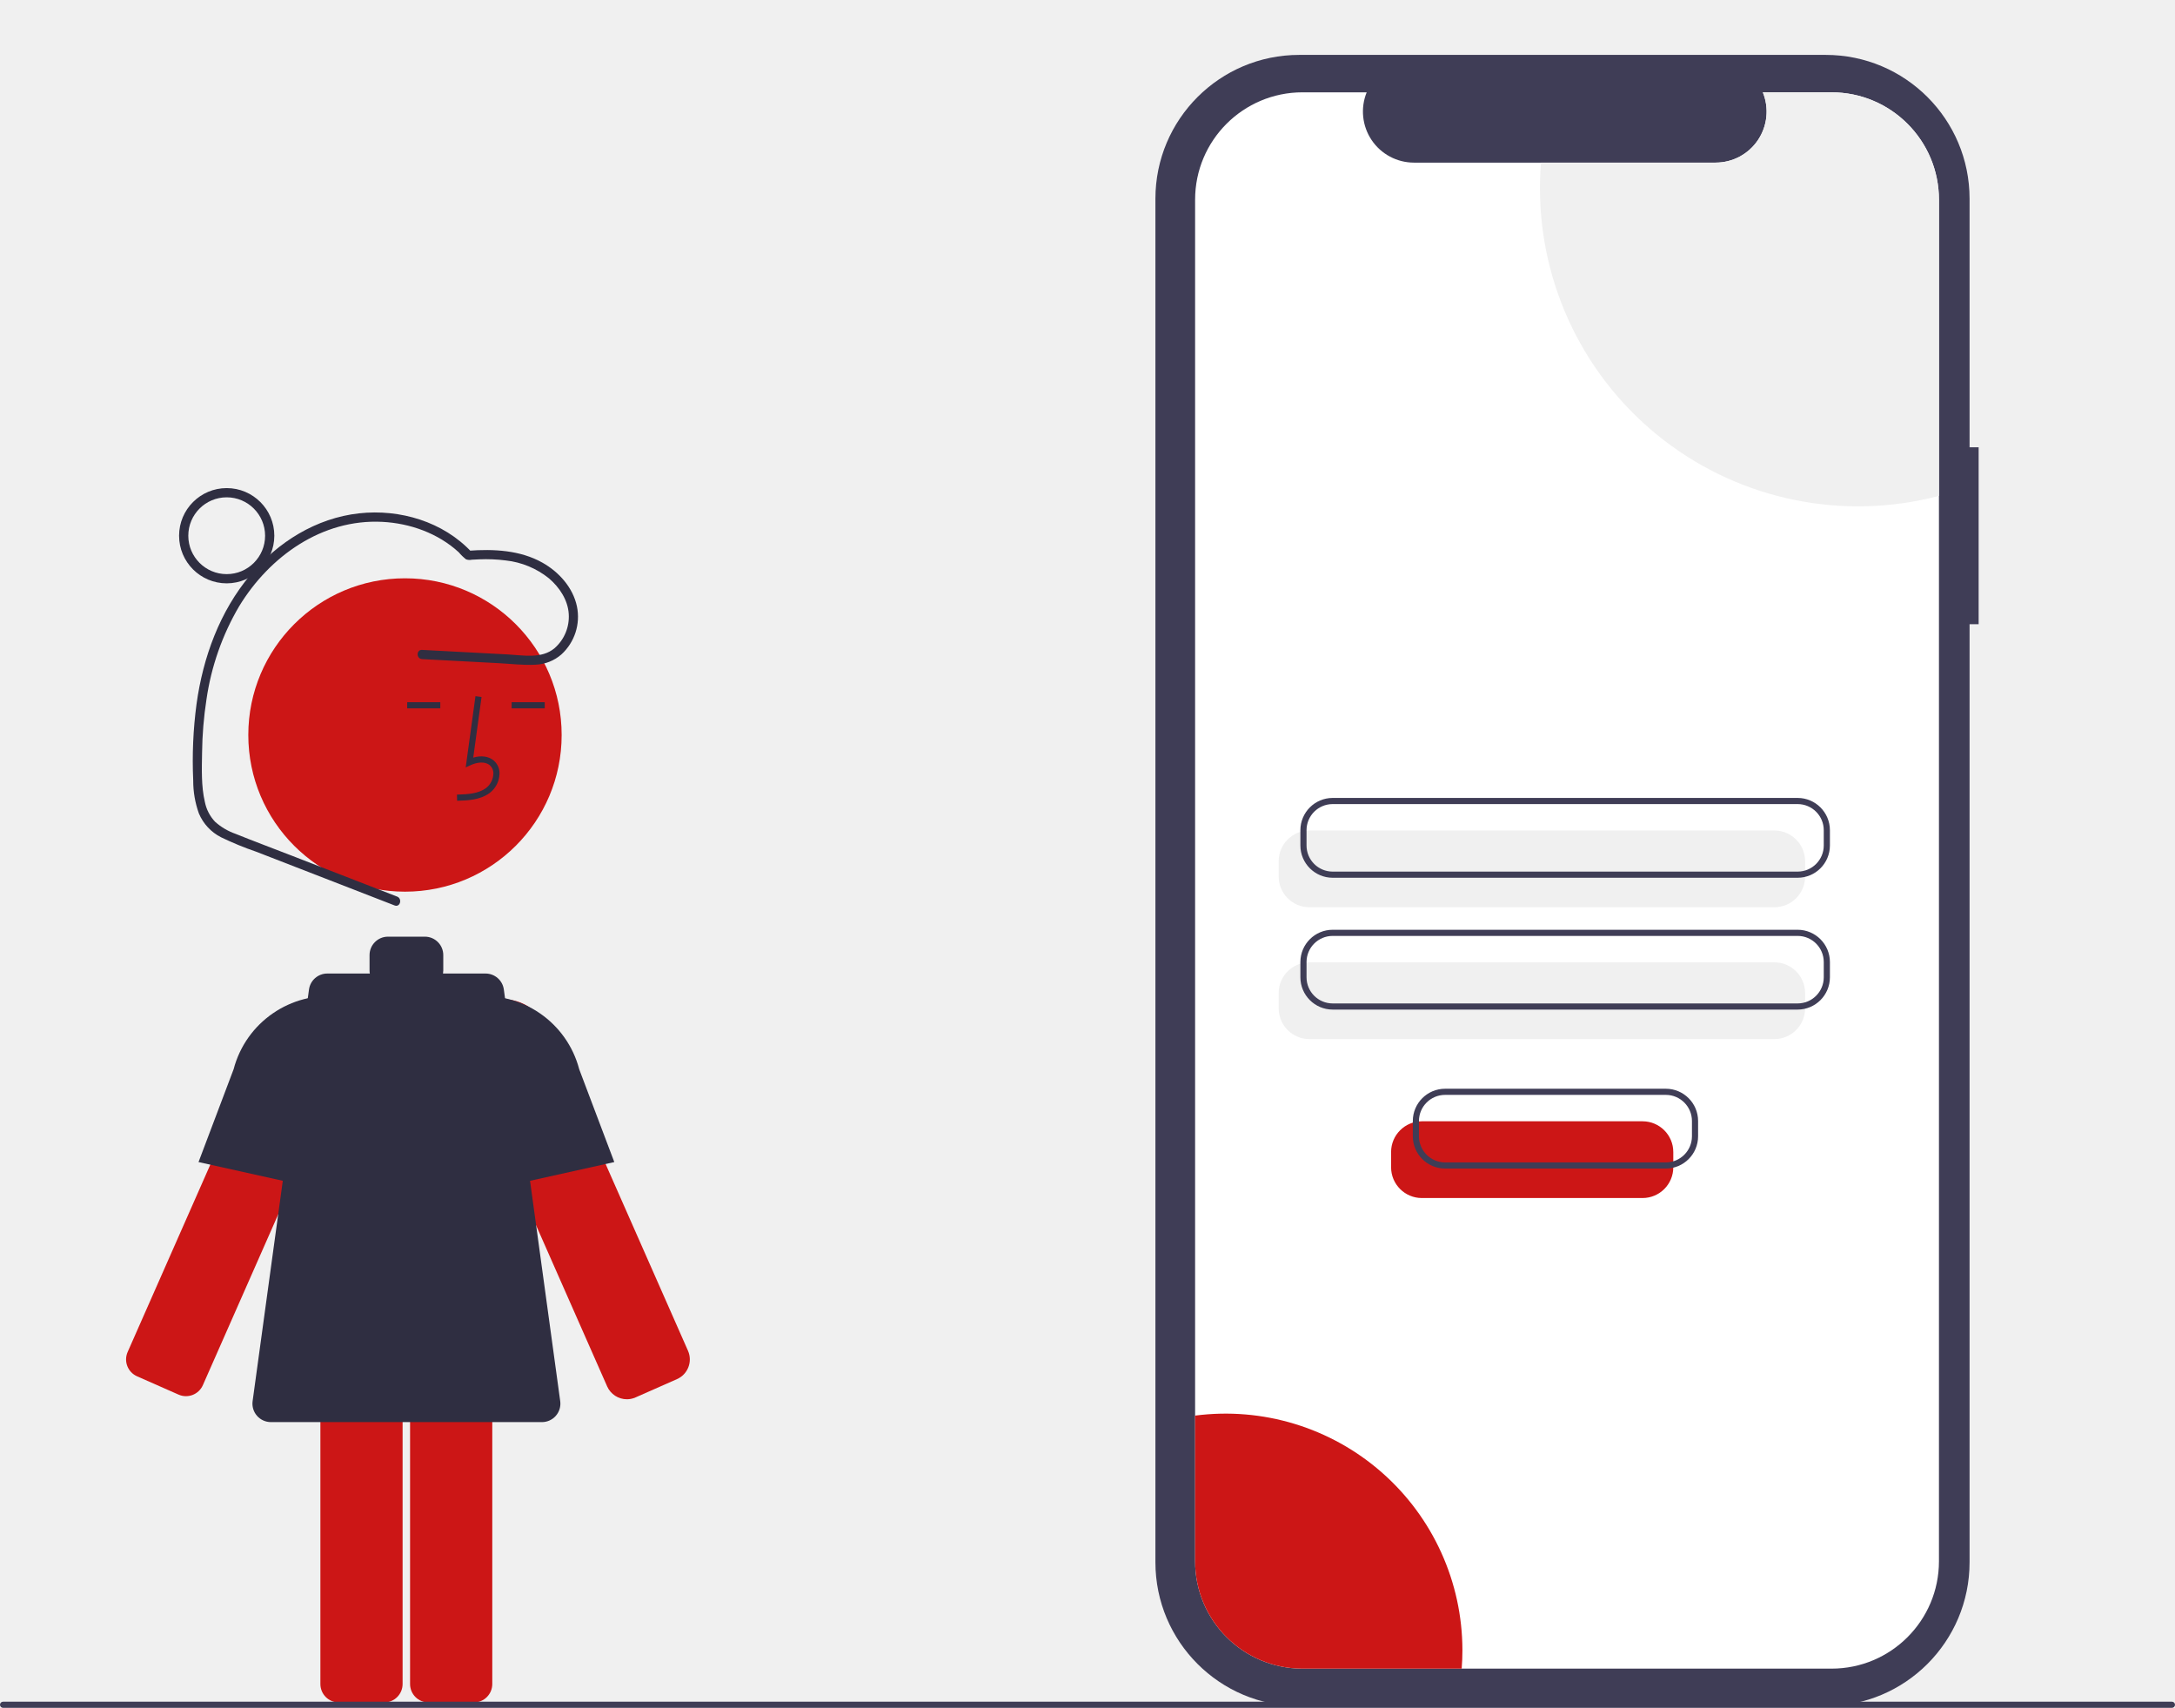
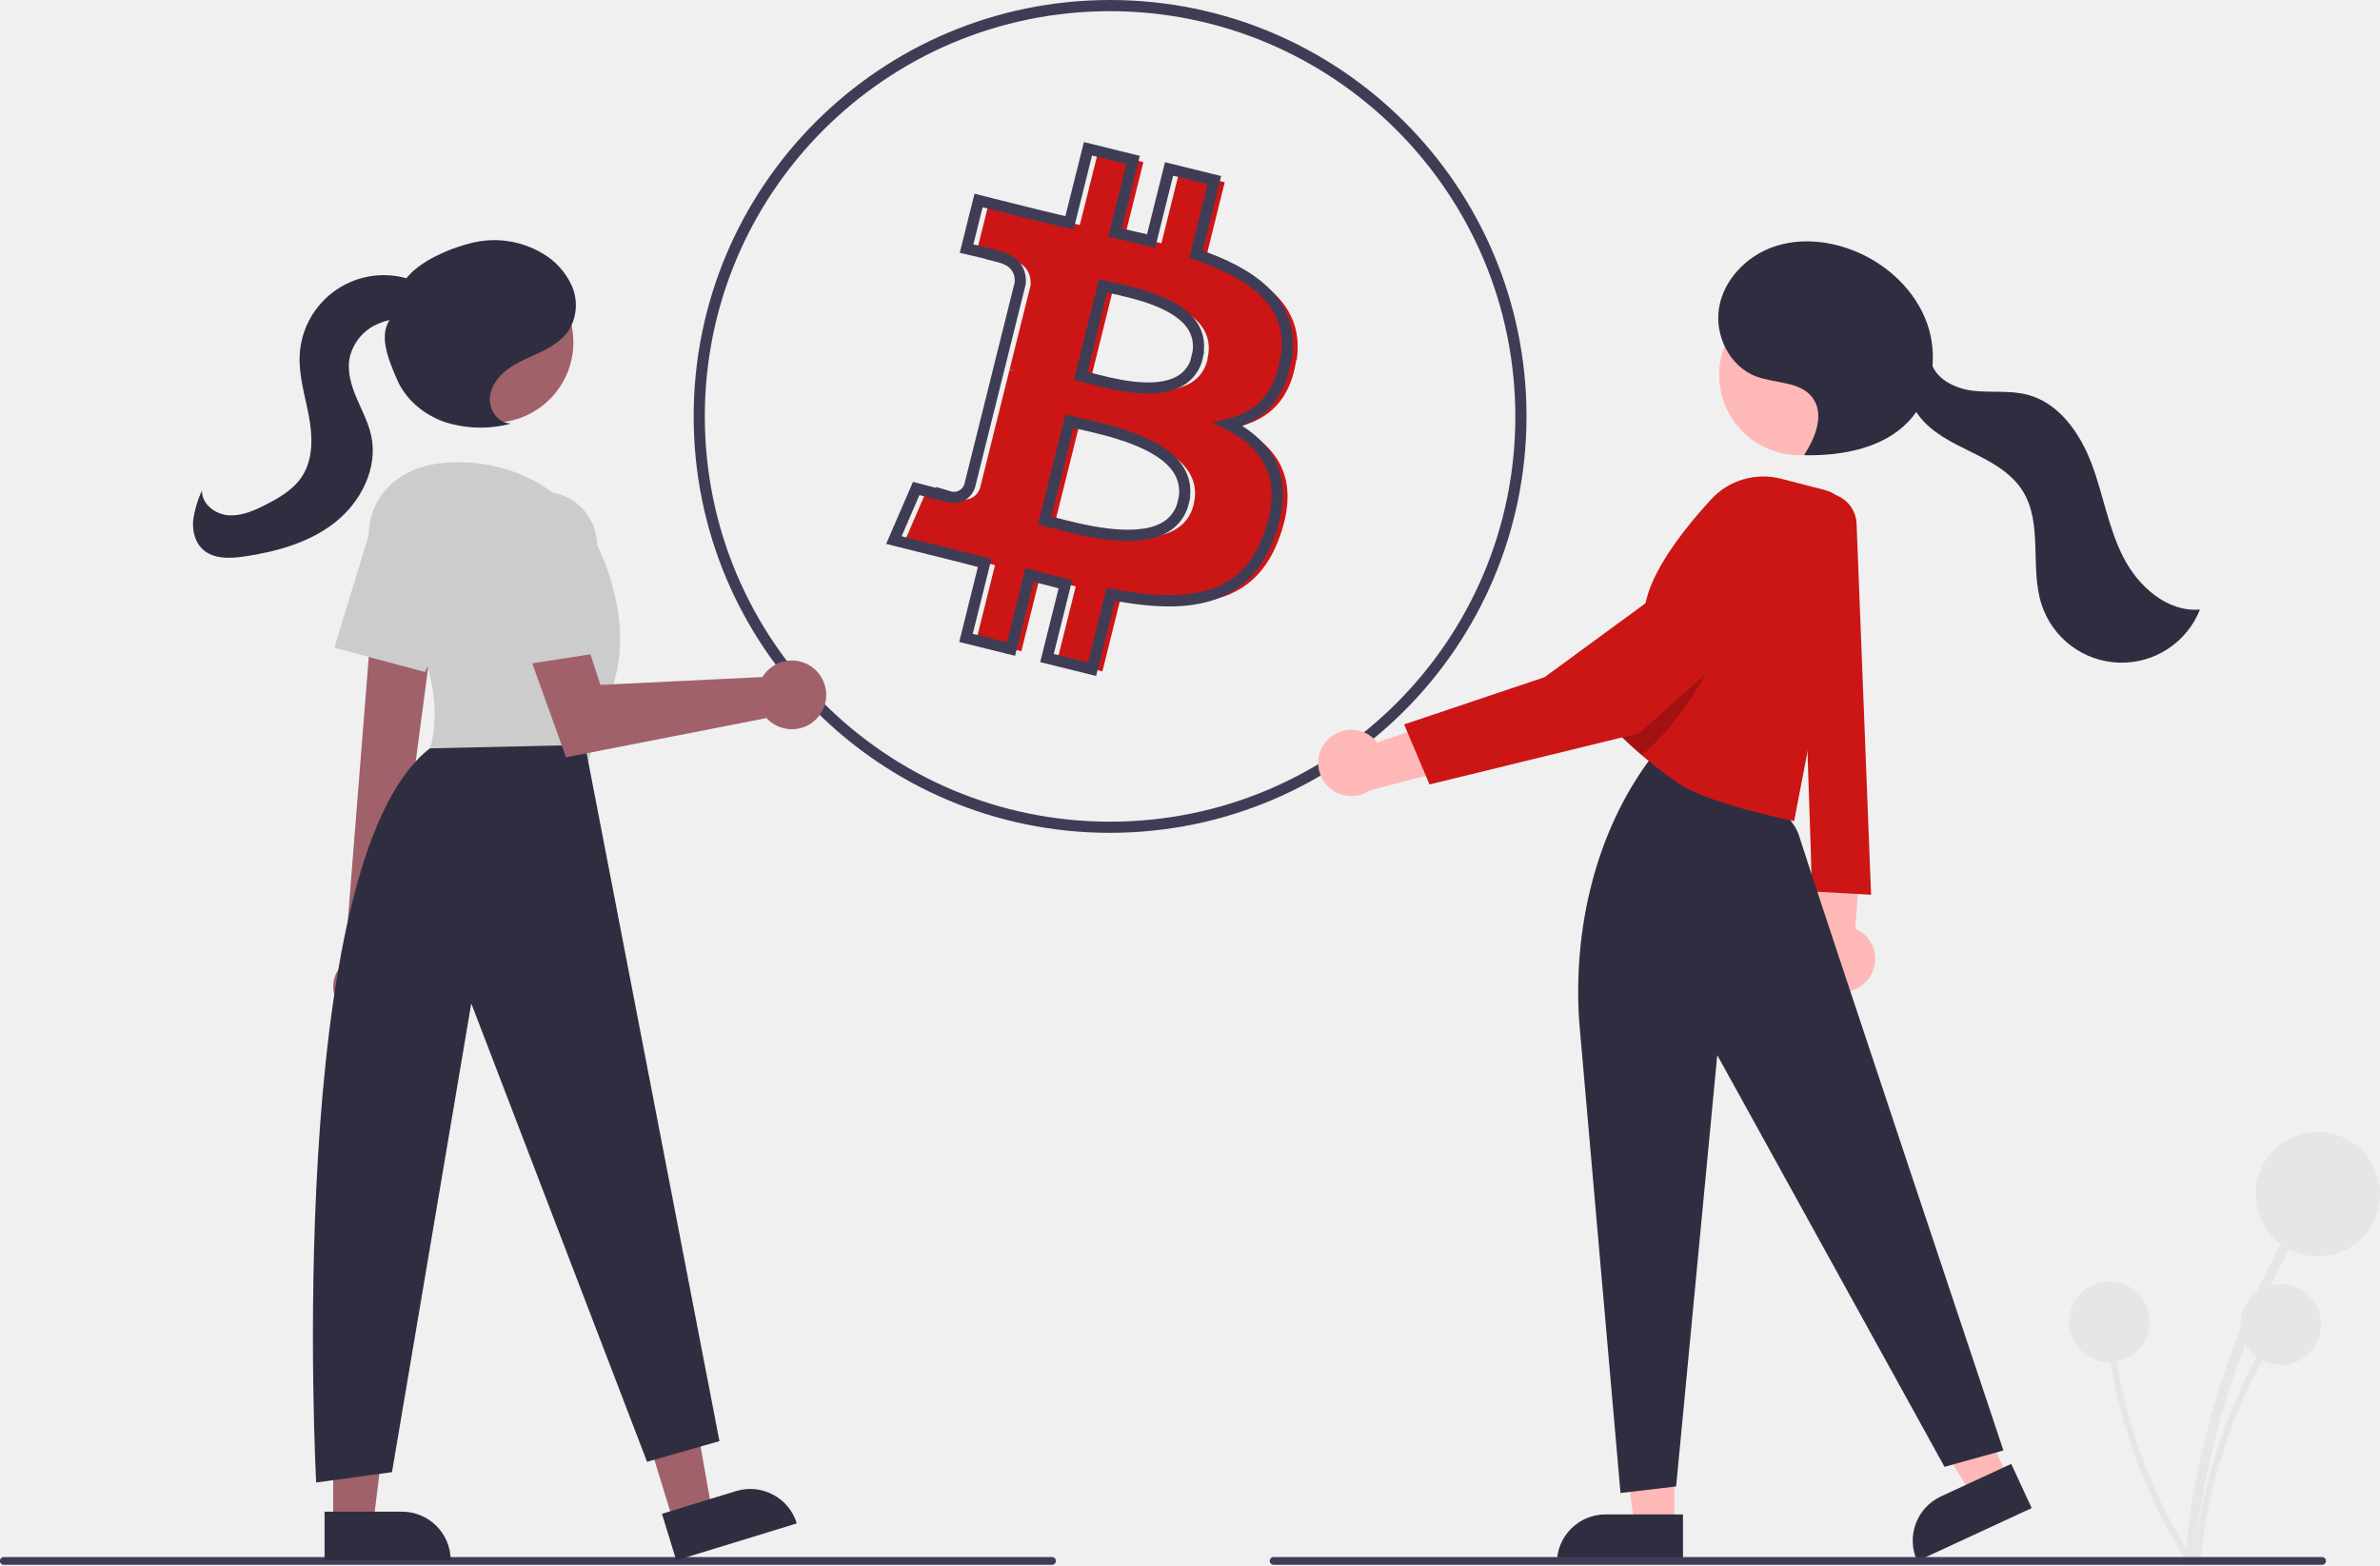
- <svg xmlns="http://www.w3.org/2000/svg" id="b69e4d7e-41e9-4b98-8574-fc2d70ea977b" data-name="Layer 1" width="708" height="555.867" viewBox="0 0 708 555.867">
-   <path id="b10fb2cf-c586-4c5f-9fbf-e678f5ffa3db" data-name="Path 133" d="M890.465,679.515a211.722,211.722,0,0,1-46.196,37.27c-.392.241-.79.467-1.189.7l-27.639-24.463c.29-.27.612-.572.958-.905C836.992,672.563,939.229,535.838,946.042,502.544,945.572,505.317,952.189,614.094,890.465,679.515Z" transform="translate(-246 -172.0663)" fill="#f0f0f0" />
-   <path id="a32c10c7-75df-4179-a648-6a8d2a687209" data-name="Path 134" d="M849.602,721.505c-.523.125-1.054.241-1.588.348l-20.735-18.353c.405-.141.879-.309,1.42-.496,8.897-3.15,35.394-12.66,61.764-23.492,28.334-11.644,56.533-24.8,62.598-33.227C951.76,648.244,911.686,707.622,849.602,721.505Z" transform="translate(-246 -172.0663)" fill="#f0f0f0" />
-   <path d="M890.082,317.646h-2.953V236.753a46.819,46.819,0,0,0-46.819-46.819H668.926a46.819,46.819,0,0,0-46.819,46.819v443.789a46.819,46.819,0,0,0,46.819,46.819H840.31a46.819,46.819,0,0,0,46.819-46.819V375.228h2.953Z" transform="translate(-246 -172.0663)" fill="#3f3d56" />
-   <path d="M877.163,237.074V680.217a34.957,34.957,0,0,1-34.969,34.957H669.984a34.954,34.954,0,0,1-34.957-34.957V237.074a34.954,34.954,0,0,1,34.957-34.957h20.898a16.619,16.619,0,0,0,15.383,22.88h98.181a16.601,16.601,0,0,0,15.384-22.88H842.193A34.957,34.957,0,0,1,877.163,237.074Z" transform="translate(-246 -172.0663)" fill="#fff" />
-   <path d="M823.595,467.355H672.228a10.011,10.011,0,0,1-10-10v-4.978a10.011,10.011,0,0,1,10-10h151.367a10.011,10.011,0,0,1,10,10v4.978A10.011,10.011,0,0,1,823.595,467.355Z" transform="translate(-246 -172.0663)" fill="#f0f0f0" />
-   <path d="M823.595,510.262H672.228a10.011,10.011,0,0,1-10-10v-4.978a10.011,10.011,0,0,1,10-10h151.367a10.011,10.011,0,0,1,10,10v4.978A10.011,10.011,0,0,1,823.595,510.262Z" transform="translate(-246 -172.0663)" fill="#f0f0f0" />
-   <path d="M831.166,457.759H679.8a10.512,10.512,0,0,1-10.5-10.5v-4.978a10.512,10.512,0,0,1,10.5-10.5h151.367a10.512,10.512,0,0,1,10.5,10.5v4.978A10.512,10.512,0,0,1,831.166,457.759Zm-151.367-23.978a8.51,8.51,0,0,0-8.5,8.5v4.978a8.51,8.51,0,0,0,8.5,8.5h151.367a8.51,8.51,0,0,0,8.5-8.5v-4.978a8.51,8.51,0,0,0-8.5-8.5Z" transform="translate(-246 -172.0663)" fill="#3f3d56" />
-   <path d="M831.166,500.666H679.8a10.512,10.512,0,0,1-10.5-10.5V485.189a10.512,10.512,0,0,1,10.5-10.5h151.367a10.512,10.512,0,0,1,10.5,10.5v4.978A10.512,10.512,0,0,1,831.166,500.666ZM679.8,476.689a8.51,8.51,0,0,0-8.5,8.5v4.978a8.51,8.51,0,0,0,8.5,8.5h151.367a8.51,8.51,0,0,0,8.5-8.5V485.189a8.51,8.51,0,0,0-8.5-8.5Z" transform="translate(-246 -172.0663)" fill="#3f3d56" />
-   <path d="M877.163,237.074V333.464A103.539,103.539,0,0,1,747.28,233.389q0-4.24.341-8.392h56.826a16.601,16.601,0,0,0,15.384-22.88H842.193A34.957,34.957,0,0,1,877.163,237.074Z" transform="translate(-246 -172.0663)" fill="#f0f0f0" />
-   <path d="M722.041,709.154c0,2.032-.076,4.038-.24,6.02H669.984a34.954,34.954,0,0,1-34.957-34.957v-47.4a77.073,77.073,0,0,1,87.013,76.337Z" transform="translate(-246 -172.0663)" fill="#cc1616" />
-   <path d="M304.121,625.985a6.007,6.007,0,0,0,7.911-3.067l46.679-105.794a13.379,13.379,0,0,0-17.077-17.876h-0a13.199,13.199,0,0,0-6.75,5.78,13.649,13.649,0,0,0-.654,1.293l-46.679,105.794a6,6,0,0,0,3.067,7.912Z" transform="translate(-246 -172.0663)" fill="#cc1616" />
-   <path d="M356.795,560.557l-46.172-10.261,11.428-30.232a31.95,31.95,0,0,1,34.299-23.628l.445.049Z" transform="translate(-246 -172.0663)" fill="#2f2e41" />
-   <path d="M450.055,627.498a7.028,7.028,0,0,1-6.412-4.177L396.964,517.527a14.381,14.381,0,0,1,25.609-12.997v-0a14.618,14.618,0,0,1,.703,1.388l46.679,105.794a7,7,0,0,1-3.579,9.23l-13.961,6.16-.007-.016A6.944,6.944,0,0,1,450.055,627.498Z" transform="translate(-246 -172.0663)" fill="#cc1616" />
-   <path d="M385.485,591.169a6.007,6.007,0,0,0-6,6V720.183a6.007,6.007,0,0,0,6,6H400.245a6.007,6.007,0,0,0,6-6V597.169a6.007,6.007,0,0,0-6-6Z" transform="translate(-246 -172.0663)" fill="#cc1616" />
-   <path d="M356.293,591.169a6.007,6.007,0,0,0-6,6V720.183a6.007,6.007,0,0,0,6,6h14.76a6.007,6.007,0,0,0,6-6V597.169a6.007,6.007,0,0,0-6-6Z" transform="translate(-246 -172.0663)" fill="#cc1616" />
-   <circle cx="131.828" cy="239.224" r="51" fill="#cc1616" />
-   <path d="M394.8,432.699c3.306-.092,7.42-.207,10.59-2.522a8.133,8.133,0,0,0,3.2-6.073,5.471,5.471,0,0,0-1.86-4.493c-1.656-1.399-4.073-1.727-6.678-.961l2.699-19.726-1.981-.271L397.596,421.843l1.655-.759c1.918-.88,4.552-1.328,6.188.055a3.515,3.515,0,0,1,1.153,2.896,6.147,6.147,0,0,1-2.381,4.528c-2.467,1.802-5.746,2.034-9.466,2.138Z" transform="translate(-246 -172.0663)" fill="#2f2e41" />
-   <rect x="166.55" y="228.559" width="10.772" height="2" fill="#2f2e41" />
-   <rect x="132.55" y="228.559" width="10.772" height="2" fill="#2f2e41" />
-   <path d="M428.362,628.119l-18.356-134a6,6,0,0,0-5.945-5.186H390.205a6.025,6.025,0,0,0,.09-1v-5a6,6,0,0,0-6-6h-12a6,6,0,0,0-6,6v5a6.025,6.025,0,0,0,.09,1H352.53a6,6,0,0,0-5.945,5.186l-18.356,134a6,6,0,0,0,5.944,6.814h88.244A6,6,0,0,0,428.362,628.119Z" transform="translate(-246 -172.0663)" fill="#2f2e41" />
-   <path d="M399.795,560.557V496.486l.445-.049a31.961,31.961,0,0,1,34.315,23.68l11.411,30.18Z" transform="translate(-246 -172.0663)" fill="#2f2e41" />
-   <path d="M375.26,463.882l-35.275-13.692c-5.768-2.239-11.569-4.41-17.307-6.726a19.726,19.726,0,0,1-6.662-3.926,13.09,13.09,0,0,1-3.321-6.427c-1.223-5.171-1.002-10.825-.915-16.102a122.699,122.699,0,0,1,1.422-17.241,83.286,83.286,0,0,1,10.65-30.38c9.893-16.232,26.937-28.444,46.543-27.469,9.077.451,18.206,3.708,24.949,9.914a15.751,15.751,0,0,0,2.355,2.282,3.268,3.268,0,0,0,1.876.126q1.234-.079,2.471-.121a51.043,51.043,0,0,1,8.566.359,27.121,27.121,0,0,1,14.13,5.867c3.37,2.899,6.112,6.992,6.395,11.54a13.66,13.66,0,0,1-4.614,11.151c-4.209,3.547-10.213,2.3-15.261,2.033l-18.494-.98-9.37-.496c-1.929-.102-1.924,2.898,0,3l24.905,1.319c4.002.212,8.127.732,12.132.492a13.574,13.574,0,0,0,8.333-3.352,16.628,16.628,0,0,0,5.037-15.601c-1.284-6.138-5.852-11.215-11.207-14.235-7.286-4.11-15.988-4.504-24.141-3.896l1.061.439c-9.222-9.898-23.349-14.077-36.61-12.615-14.002,1.544-26.456,9.356-35.404,20.038-9.976,11.909-15.413,26.76-17.527,42.03a139.839,139.839,0,0,0-1.082,24.88,31.35,31.35,0,0,0,1.852,10.751,15.39,15.39,0,0,0,7.225,7.746,103.398,103.398,0,0,0,11.468,4.711L342.436,454.344l25.528,9.909,6.498,2.522c1.801.699,2.581-2.201.798-2.893Z" transform="translate(-246 -172.0663)" fill="#2f2e41" />
-   <path d="M319.795,361.934a15.5,15.5,0,1,1,15.5-15.5A15.517,15.517,0,0,1,319.795,361.934Zm0-28a12.5,12.5,0,1,0,12.5,12.5A12.514,12.514,0,0,0,319.795,333.934Z" transform="translate(-246 -172.0663)" fill="#2f2e41" />
-   <rect x="528.177" y="440.815" width="42.237" height="42.237" transform="translate(147.6141 -410.7547) rotate(37.40978)" fill="#f0f0f0" />
-   <path d="M389.295,228.934a33.949,33.949,0,0,1,27.277,13.702l19.59-25.614-58.779-44.956-44.956,58.779,25.333,19.376A34.003,34.003,0,0,1,389.295,228.934Z" transform="translate(-246 -172.0663)" fill="#f0f0f0" />
-   <path d="M953,727.934H247a1,1,0,0,1,0-2H953a1,1,0,0,1,0,2Z" transform="translate(-246 -172.0663)" fill="#3f3d56" />
-   <path d="M780.687,562.003H708.825a10.011,10.011,0,0,1-10-10v-4.978a10.011,10.011,0,0,1,10-10h71.862a10.011,10.011,0,0,1,10,10v4.978A10.011,10.011,0,0,1,780.687,562.003Z" transform="translate(-246 -172.0663)" fill="#cc1616" />
-   <path d="M788.259,552.407H716.397a10.512,10.512,0,0,1-10.5-10.5v-4.978a10.512,10.512,0,0,1,10.5-10.5h71.862a10.512,10.512,0,0,1,10.5,10.5v4.978A10.512,10.512,0,0,1,788.259,552.407Zm-71.862-23.978a8.51,8.51,0,0,0-8.5,8.5v4.978a8.51,8.51,0,0,0,8.5,8.5h71.862a8.51,8.51,0,0,0,8.5-8.5v-4.978a8.51,8.51,0,0,0-8.5-8.5Z" transform="translate(-246 -172.0663)" fill="#3f3d56" />
+ <svg xmlns="http://www.w3.org/2000/svg" id="aac55e20-4295-4738-859e-026cde4431f5" data-name="Layer 1" width="727.21" height="478.36" viewBox="0 0 727.21 478.36">
+   <path d="M604.991,289.168l5.615-22.646L596.765,263.109l-5.495,22.032c-3.618-.904-7.338-1.707-11.042-2.594l5.53-22.185-13.772-3.413L566.338,279.56q-4.506-1.024-8.789-2.065l-18.994-4.744-3.669,14.711s10,2.287,10,2.492c5.58,1.399,6.587,5.12,6.417,8.004l-6.434,25.786a10.033,10.033,0,0,1,1.433.461l-1.451-.358-9.01,36.111a4.992,4.992,0,0,1-6.28,3.277H529.527c.137.205-10.017-2.492-10.017-2.492l-6.826,15.769,17.919,4.471c3.413.836,6.604,1.707,9.813,2.526L534.715,406.392,548.47,409.805l5.649-22.646c3.652.99,7.321,1.928,10.973,2.85l-5.632,22.544,13.772,3.413,5.7-22.851c23.482,4.437,41.162,2.645,48.585-18.584,5.99-17.066-.29-26.964-12.663-33.397,8.994-2.082,15.786-7.987,17.595-20.223l.153-.068C635.095,304.135,622.364,295.158,604.991,289.168Zm-3.857,75.806c-4.249,17.066-33.055,7.85-42.391,5.546l7.56-30.326c9.3,2.338,39.251,6.946,34.796,24.779Zm4.266-44.371c-3.891,15.564-27.851,7.645-35.633,5.717l6.826-27.493c7.765,1.928,32.817,5.546,28.704,21.776Z" transform="translate(-236.3952 -210.8201)" fill="#cc1616" />
+   <path d="M575.583,465.303A127.241,127.241,0,1,1,702.824,338.061,127.385,127.385,0,0,1,575.583,465.303Zm0-251.07A123.828,123.828,0,1,0,699.411,338.061,123.968,123.968,0,0,0,575.583,214.233ZM571.314,417.367l-17.086-4.235,5.633-22.547c-2.554-.643-5.121-1.31-7.669-1.992l-5.64,22.613-17.067-4.235,5.704-22.9q-.999-.26-2.004-.523c-2.003-.524-4.034-1.056-6.15-1.575l-19.878-4.961,8.21-18.963,1.42.377c1.965.522,4.041,1.063,5.771,1.504l-.24-.36,4.539,1.362a3.312,3.312,0,0,0,4.196-2.152l8.596-34.46-.008-.003,6.806-27.278c.135-3.201-1.547-5.196-5.136-6.095l-3.831-.961.095-.061c-1.811-.439-4.086-.972-6.229-1.462l-1.697-.387,4.503-18.056,20.651,5.158q3.476.852,7.125,1.684l5.656-22.642,17.084,4.234-5.525,22.168q1.458.34,2.914.672c1.613.371,3.219.739,4.81,1.122l5.495-22.034,17.151,4.23L603.86,287.407c13.547,4.857,30.168,13.588,27.27,33.021l-.138.927-.164.072c-1.692,9.839-6.685,16.39-14.872,19.526,11.951,7.64,15.222,18.628,10.011,33.475-8.231,23.539-29.151,23.535-48.928,19.989Zm-12.945-6.725,10.459,2.592L574.505,390.474l1.582.299c27.015,5.104,40.534.042,46.658-17.471,5.096-14.519,1.334-24.47-11.84-31.321l-4.104-2.134,4.506-1.042c9.414-2.179,14.742-8.331,16.291-18.81l.137-.928.139-.062c1.529-13.099-6.723-22.034-26.603-28.889l-1.476-.508,5.579-22.504-10.529-2.596-5.497,22.037-1.657-.414c-2.108-.527-4.25-1.019-6.404-1.513-1.538-.353-3.081-.707-4.621-1.077l-1.674-.402L580.528,260.942l-10.46-2.592-5.641,22.58-1.629-.371c-3.013-.686-5.958-1.37-8.817-2.072l-17.345-4.333-2.835,11.366a82.002,82.002,0,0,1,8.394,2.126c5.152,1.312,7.939,4.861,7.65,9.746l-.048.312-6.048,24.239.02.008-.406,1.539-.08-.02-.032.098.095.024-9.011,36.111a6.72,6.72,0,0,1-8.457,4.499l.005-.016c-1.305-.176-3.724-.804-8.553-2.085l-5.443,12.573,15.967,3.984c2.127.522,4.176,1.057,6.195,1.587,1.215.317,2.419.633,3.626.942l1.644.419-5.698,22.874,10.443,2.591,5.658-22.682,1.681.455c3.623.982,7.303,1.938,10.938,2.841l1.659.412Zm22.622-34.529c-8.259,0-17.314-2.38-23.141-3.911-1.009-.265-1.909-.502-2.677-.692l-1.66-.41,8.387-33.645,1.659.417c.937.236,2.087.494,3.391.788,9.496,2.139,25.389,5.719,31.091,14.972a13.61,13.61,0,0,1,1.947,8.967h.135l-.493,2.119a13.426,13.426,0,0,1-6.313,8.643C589.912,375.38,585.574,376.113,580.991,376.113Zm-23.343-7.492q.512.134,1.069.28c7.967,2.096,24.547,6.449,32.859,1.526a9.826,9.826,0,0,0,4.478-5.618l.228-.914a10.527,10.527,0,0,0-1.149-8.47c-4.948-8.03-20.552-11.544-28.935-13.433-.642-.145-1.247-.282-1.81-.411Zm29.549-37.538c-6.783,0-14.031-1.929-18.718-3.176-.862-.229-1.63-.434-2.283-.596l-1.657-.411,7.649-30.806,1.656.411c.768.191,1.708.398,2.773.633,7.791,1.72,20.83,4.6,25.771,12.612a12.83,12.83,0,0,1,1.803,8.48h.132l-.427,2.121a12.857,12.857,0,0,1-6.016,8.31A21.029,21.029,0,0,1,587.197,331.084ZM568.67,324.426q.332.087.687.182c6.905,1.837,19.758,5.258,26.789,1.113a9.089,9.089,0,0,0,3.94-4.638l.397-1.566a9.868,9.868,0,0,0-1-7.975c-4.183-6.784-16.816-9.573-23.602-11.071-.419-.092-.819-.181-1.197-.266Z" transform="translate(-236.3952 -210.8201)" fill="#3f3d56" />
+   <path d="M641.076,438.032a10.064,10.064,0,0,1,16.142-.352l33.834-11.5-4.69,17.968-31.41,8.166a10.111,10.111,0,0,1-13.875-14.281Z" transform="translate(-236.3952 -210.8201)" fill="#ffb8b8" />
+   <path d="M906.827,687.743a246.303,246.303,0,0,1,20.385-77.735q4.601-10.278,10.127-20.103c.947-1.685-1.644-3.199-2.59-1.514a249.707,249.707,0,0,0-27.786,76.655q-2.086,11.269-3.136,22.696c-.178,1.922,2.823,1.909,3,0Z" transform="translate(-236.3952 -210.8201)" fill="#e6e6e6" />
+   <circle cx="708.21" cy="364.897" r="19" fill="#e6e6e6" />
+   <path d="M908.77,688.248a159.788,159.788,0,0,1,13.225-50.43q2.985-6.668,6.57-13.042a.974.974,0,0,0-1.681-.982,161.996,161.996,0,0,0-18.026,49.73q-1.353,7.31-2.034,14.724c-.115,1.247,1.832,1.239,1.946,0Z" transform="translate(-236.3952 -210.8201)" fill="#e6e6e6" />
+   <circle cx="696.883" cy="404.751" r="12.326" fill="#e6e6e6" />
+   <path d="M906.314,687.084a159.788,159.788,0,0,1-20.59-47.897q-1.748-7.093-2.841-14.324a.974.974,0,0,0-1.929.259,161.996,161.996,0,0,0,16.374,50.298q3.429,6.597,7.452,12.861c.676,1.054,2.206-.15,1.535-1.197Z" transform="translate(-236.3952 -210.8201)" fill="#e6e6e6" />
+   <circle cx="644.542" cy="403.886" r="12.326" fill="#e6e6e6" />
+   <path d="M807.705,509.345a10.056,10.056,0,0,0-4.418-14.773l2.591-35.641-16.203,9.072.024,32.454a10.11,10.11,0,0,0,18.006,8.887Z" transform="translate(-236.3952 -210.8201)" fill="#ffb8b8" />
+   <path d="M803.674,370.799,808.105,484.217l-18-1-4-119,3.796-1.786A9.665,9.665,0,0,1,803.674,370.799Z" transform="translate(-236.3952 -210.8201)" fill="#cc1616" />
+   <polygon points="511.612 466.235 499.352 466.234 493.52 418.946 511.614 418.947 511.612 466.235" fill="#ffb8b8" />
+   <path d="M490.595,462.731h23.644a0,0,0,0,1,0,0v14.887a0,0,0,0,1,0,0H475.708a0,0,0,0,1,0,0v0A14.887,14.887,0,0,1,490.595,462.731Z" fill="#2f2e41" />
+   <polygon points="613.615 451.583 602.489 456.734 577.329 416.272 593.749 408.671 613.615 451.583" fill="#ffb8b8" />
+   <path d="M832.188,665.526h23.644a0,0,0,0,1,0,0v14.887a0,0,0,0,1,0,0H817.301a0,0,0,0,1,0,0v0A14.887,14.887,0,0,1,832.188,665.526Z" transform="translate(-441.7098 202.8908) rotate(-24.84116)" fill="#2f2e41" />
+   <path d="M718.897,522.728l12.644,144.289,17-2L761.105,533.217l69.436,125.8,18-5S790.605,480.717,786.105,466.217c-4.933-15.895-44-22-44-22l-1.5-1.5C723.818,465.315,717.094,494.635,718.897,522.728Z" transform="translate(-236.3952 -210.8201)" fill="#2f2e41" />
+   <circle cx="549.859" cy="114.532" r="24.561" fill="#ffb8b8" />
+   <path d="M801.674,372.743l-17.07,88.97s-25.94-5.18-35.18-11.42c-3.66-2.48-6.98-5.04-9.78-7.36-.55-.45-1.07-.9-1.58-1.33-4.62-3.95-7.46-6.89-7.46-6.89s1.479-7.25,3.29-15.83c2.02-9.61,4.47-20.9,5.72-25.51,2.75-10.11,12.19-21.89,19.55-29.91a21.738,21.738,0,0,1,21.47-6.36l13.32,3.44A10.543,10.543,0,0,1,801.674,372.743Z" transform="translate(-236.3952 -210.8201)" fill="#cc1616" />
+   <path d="M760.394,411.602s-9.18,19.08-22.33,30c-4.62-3.95-7.46-6.89-7.46-6.89s1.479-7.25,3.29-15.83C744.914,413.063,756.274,409.393,760.394,411.602Z" transform="translate(-236.3952 -210.8201)" opacity="0.2" />
+   <path d="M776.674,376.677a16.322,16.322,0,0,0-2.831-1.125,12.495,12.495,0,0,0-11.545,2.66l-53.958,39.523-42.914,14.435,7.754,18.341,63.976-15.624,42.43-37.708A12.754,12.754,0,0,0,776.674,376.677Z" transform="translate(-236.3952 -210.8201)" fill="#cc1616" />
+   <path d="M787.708,349.687c3.496-5.232,6.254-12.488,2.406-17.466-3.799-4.914-11.292-4.19-17.111-6.365-8.104-3.029-12.804-12.549-11.338-21.076s8.31-15.594,16.464-18.486,17.348-1.951,25.333,1.379c9.829,4.1,18.261,12.03,21.797,22.076s1.646,22.108-5.689,29.83c-7.864,8.278-20.206,10.485-31.623,10.351" transform="translate(-236.3952 -210.8201)" fill="#2f2e41" />
+   <path d="M826.277,320.727c1.001,5.591,7.134,8.766,12.771,9.464s11.468-.197,16.955,1.269c9.674,2.584,16.055,11.888,19.567,21.265s5.069,19.498,9.633,28.412S898.612,397.909,908.591,397.075a25.732,25.732,0,0,1-48.394-1.569c-3.666-11.317.542-24.813-5.868-34.834-3.547-5.545-9.673-8.807-15.579-11.713s-12.106-5.889-16.066-11.148-4.751-13.563.129-17.981" transform="translate(-236.3952 -210.8201)" fill="#2f2e41" />
+   <path d="M945.88,688.964h-320.294a1.191,1.191,0,1,1,0-2.381h320.294a1.191,1.191,0,1,1,0,2.381Z" transform="translate(-236.3952 -210.8201)" fill="#3f3d56" />
+   <path d="M557.88,688.964h-320.294a1.191,1.191,0,1,1,0-2.381h320.294a1.191,1.191,0,0,1,0,2.381Z" transform="translate(-236.3952 -210.8201)" fill="#3f3d56" />
+   <polygon points="205.801 465.134 217.522 461.537 209.226 414.618 191.928 419.927 205.801 465.134" fill="#a0616a" />
+   <path d="M439.993,667.396h38.531a0,0,0,0,1,0,0V682.283a0,0,0,0,1,0,0H454.88a14.887,14.887,0,0,1-14.887-14.887v0A0,0,0,0,1,439.993,667.396Z" transform="translate(859.9015 974.4209) rotate(162.9391)" fill="#2f2e41" />
+   <polygon points="101.803 465.403 114.063 465.403 119.895 418.115 101.801 418.116 101.803 465.403" fill="#a0616a" />
+   <path d="M335.571,672.72h38.531a0,0,0,0,1,0,0v14.887a0,0,0,0,1,0,0H350.458a14.887,14.887,0,0,1-14.887-14.887v0A0,0,0,0,1,335.571,672.72Z" transform="translate(473.3094 1149.49) rotate(179.9974)" fill="#2f2e41" />
+   <path d="M341.319,519.146a9.162,9.162,0,0,1,.318-14.046l9.505-119.695,19.331,4.83L354.995,506.994a9.212,9.212,0,0,1-13.677,12.152Z" transform="translate(-236.3952 -210.8201)" fill="#a0616a" />
+   <circle cx="150.634" cy="104.601" r="24.561" fill="#a0616a" />
+   <path d="M353.483,387.78c-5.837-8.013-6.017-19.049.271-26.714,4.103-5.002,10.966-9.004,22.425-9.004,30.543,0,42.128,24.224,42.128,24.224s12.638,23.17,5.266,44.235-7.372,23.17-7.372,23.17l-48.447-4.213S375.927,418.592,353.483,387.78Z" transform="translate(-236.3952 -210.8201)" fill="#ccc" />
+   <path d="M338.543,408.748l10.437-34.146a16.327,16.327,0,0,1,23.097-9.737h0a16.356,16.356,0,0,1,7.465,21.074l-13.269,30.218Z" transform="translate(-236.3952 -210.8201)" fill="#ccc" />
+   <path d="M415.148,438.425l41.075,212.747-22.117,6.319L380.392,517.415,356.168,660.651l-23.17,3.16S322.834,474.292,367.754,439.478Z" transform="translate(-236.3952 -210.8201)" fill="#2f2e41" />
+   <path d="M470.354,416.343a10.527,10.527,0,0,0-.963,1.349L419.856,420.094l-9.538-29.12L393.756,398.846l15.588,43.371,61.262-11.981a10.496,10.496,0,1,0-.252-13.893Z" transform="translate(-236.3952 -210.8201)" fill="#a0616a" />
+   <path d="M386.293,379.345a16.326,16.326,0,0,1,17.233-18.202h0a16.356,16.356,0,0,1,15.308,16.295V410.44l-28.369,4.365Z" transform="translate(-236.3952 -210.8201)" fill="#ccc" />
+   <path d="M392.431,340.205c-3.686-.016-6.53-3.897-6.365-7.58s2.639-6.923,5.619-9.093,6.475-3.492,9.798-5.087,6.617-3.586,8.669-6.648a14.716,14.716,0,0,0,1.023-13.504,21.669,21.669,0,0,0-9.333-10.224,28.688,28.688,0,0,0-20.417-3.228c-6.888,1.511-17.154,5.695-21.19,11.478l-4.208,11.458c-4.288,5.156-.968,12.813,1.668,18.98s8.248,10.806,14.581,13.011a35.794,35.794,0,0,0,19.841.595" transform="translate(-236.3952 -210.8201)" fill="#2f2e41" />
+   <path d="M369.985,302.044c-1.809-2.899-4.944-4.743-8.186-5.825a25.724,25.724,0,0,0-33.832,23.003c-.344,6.314,1.634,12.489,2.795,18.705s1.393,13.082-2.034,18.396c-2.611,4.048-6.964,6.596-11.261,8.773-3.581,1.814-7.455,3.516-11.453,3.154s-8.016-3.528-7.91-7.541a32.054,32.054,0,0,0-2.682,9.08c-.281,3.156.497,6.561,2.776,8.762,3.313,3.199,8.563,2.965,13.116,2.274,9.857-1.494,19.838-4.295,27.626-10.52s12.955-16.475,10.904-26.231c-.857-4.075-2.87-7.796-4.497-11.63s-2.897-8.027-2.15-12.124a14.735,14.735,0,0,1,7.493-9.982,19.601,19.601,0,0,1,12.523-1.899c2.799.459,6.294,1.173,7.954-1.127a4.508,4.508,0,0,0-.094-4.809,13.248,13.248,0,0,0-3.593-3.56" transform="translate(-236.3952 -210.8201)" fill="#2f2e41" />
</svg>
